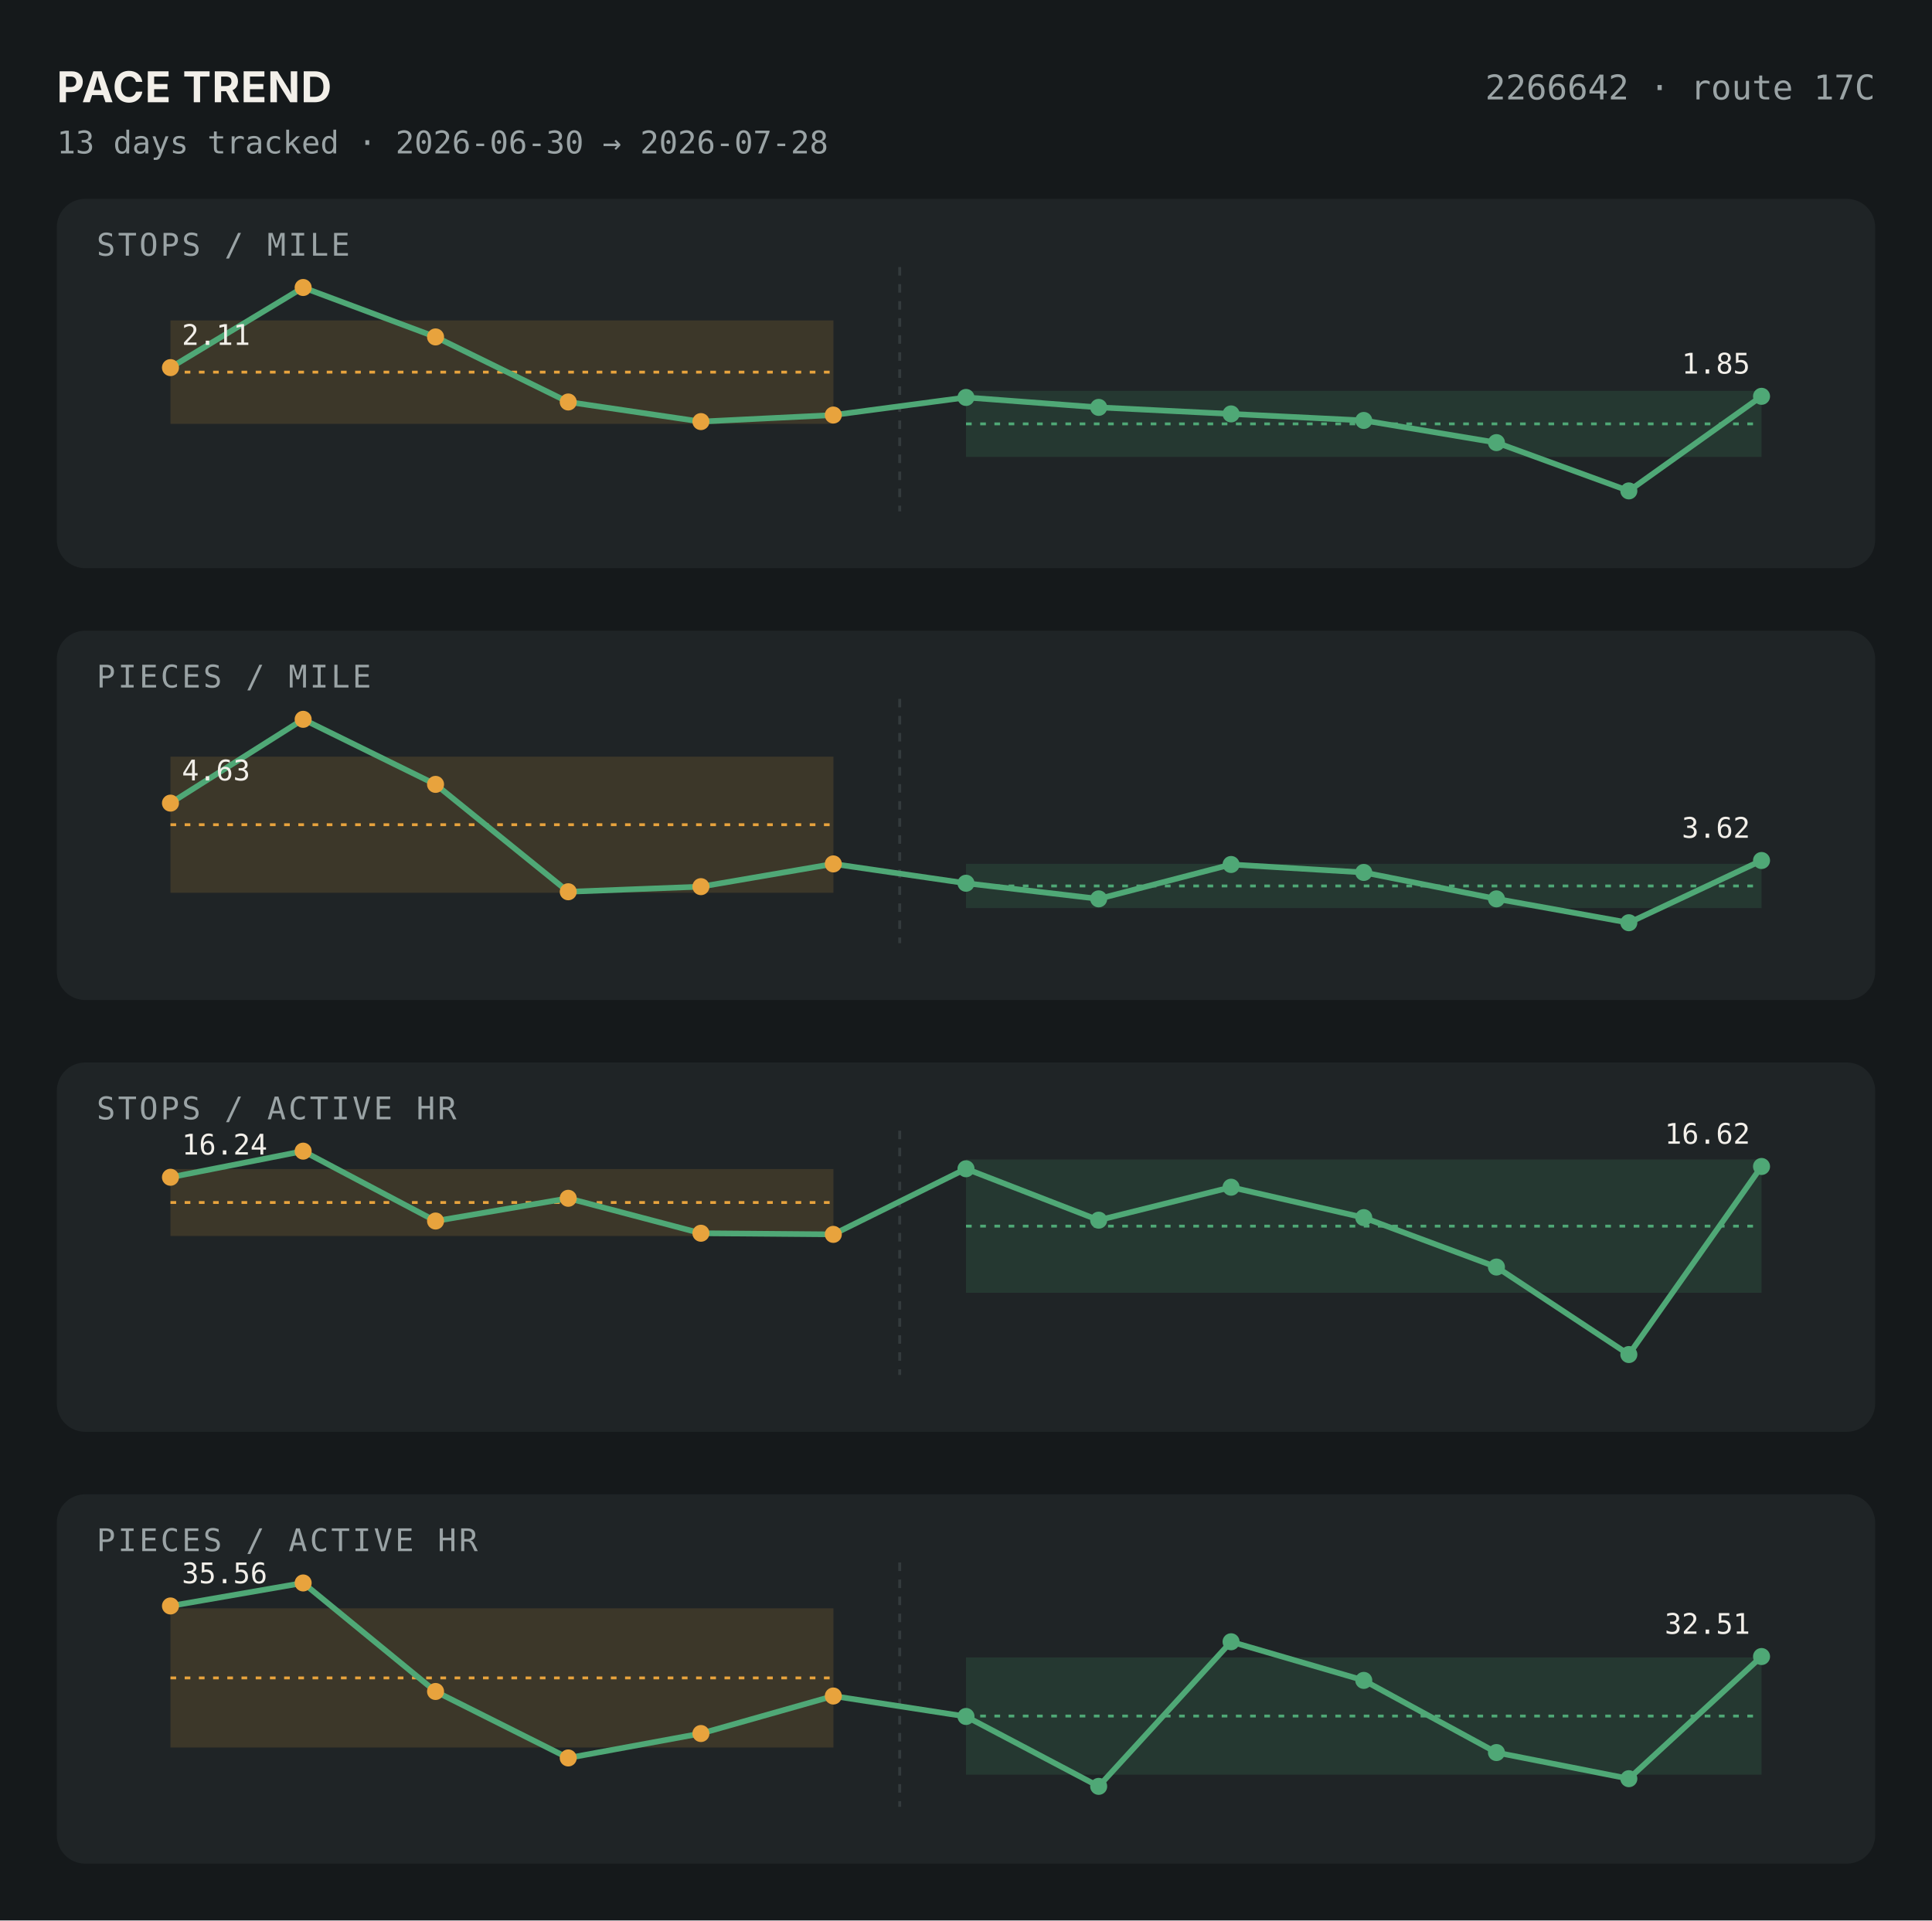
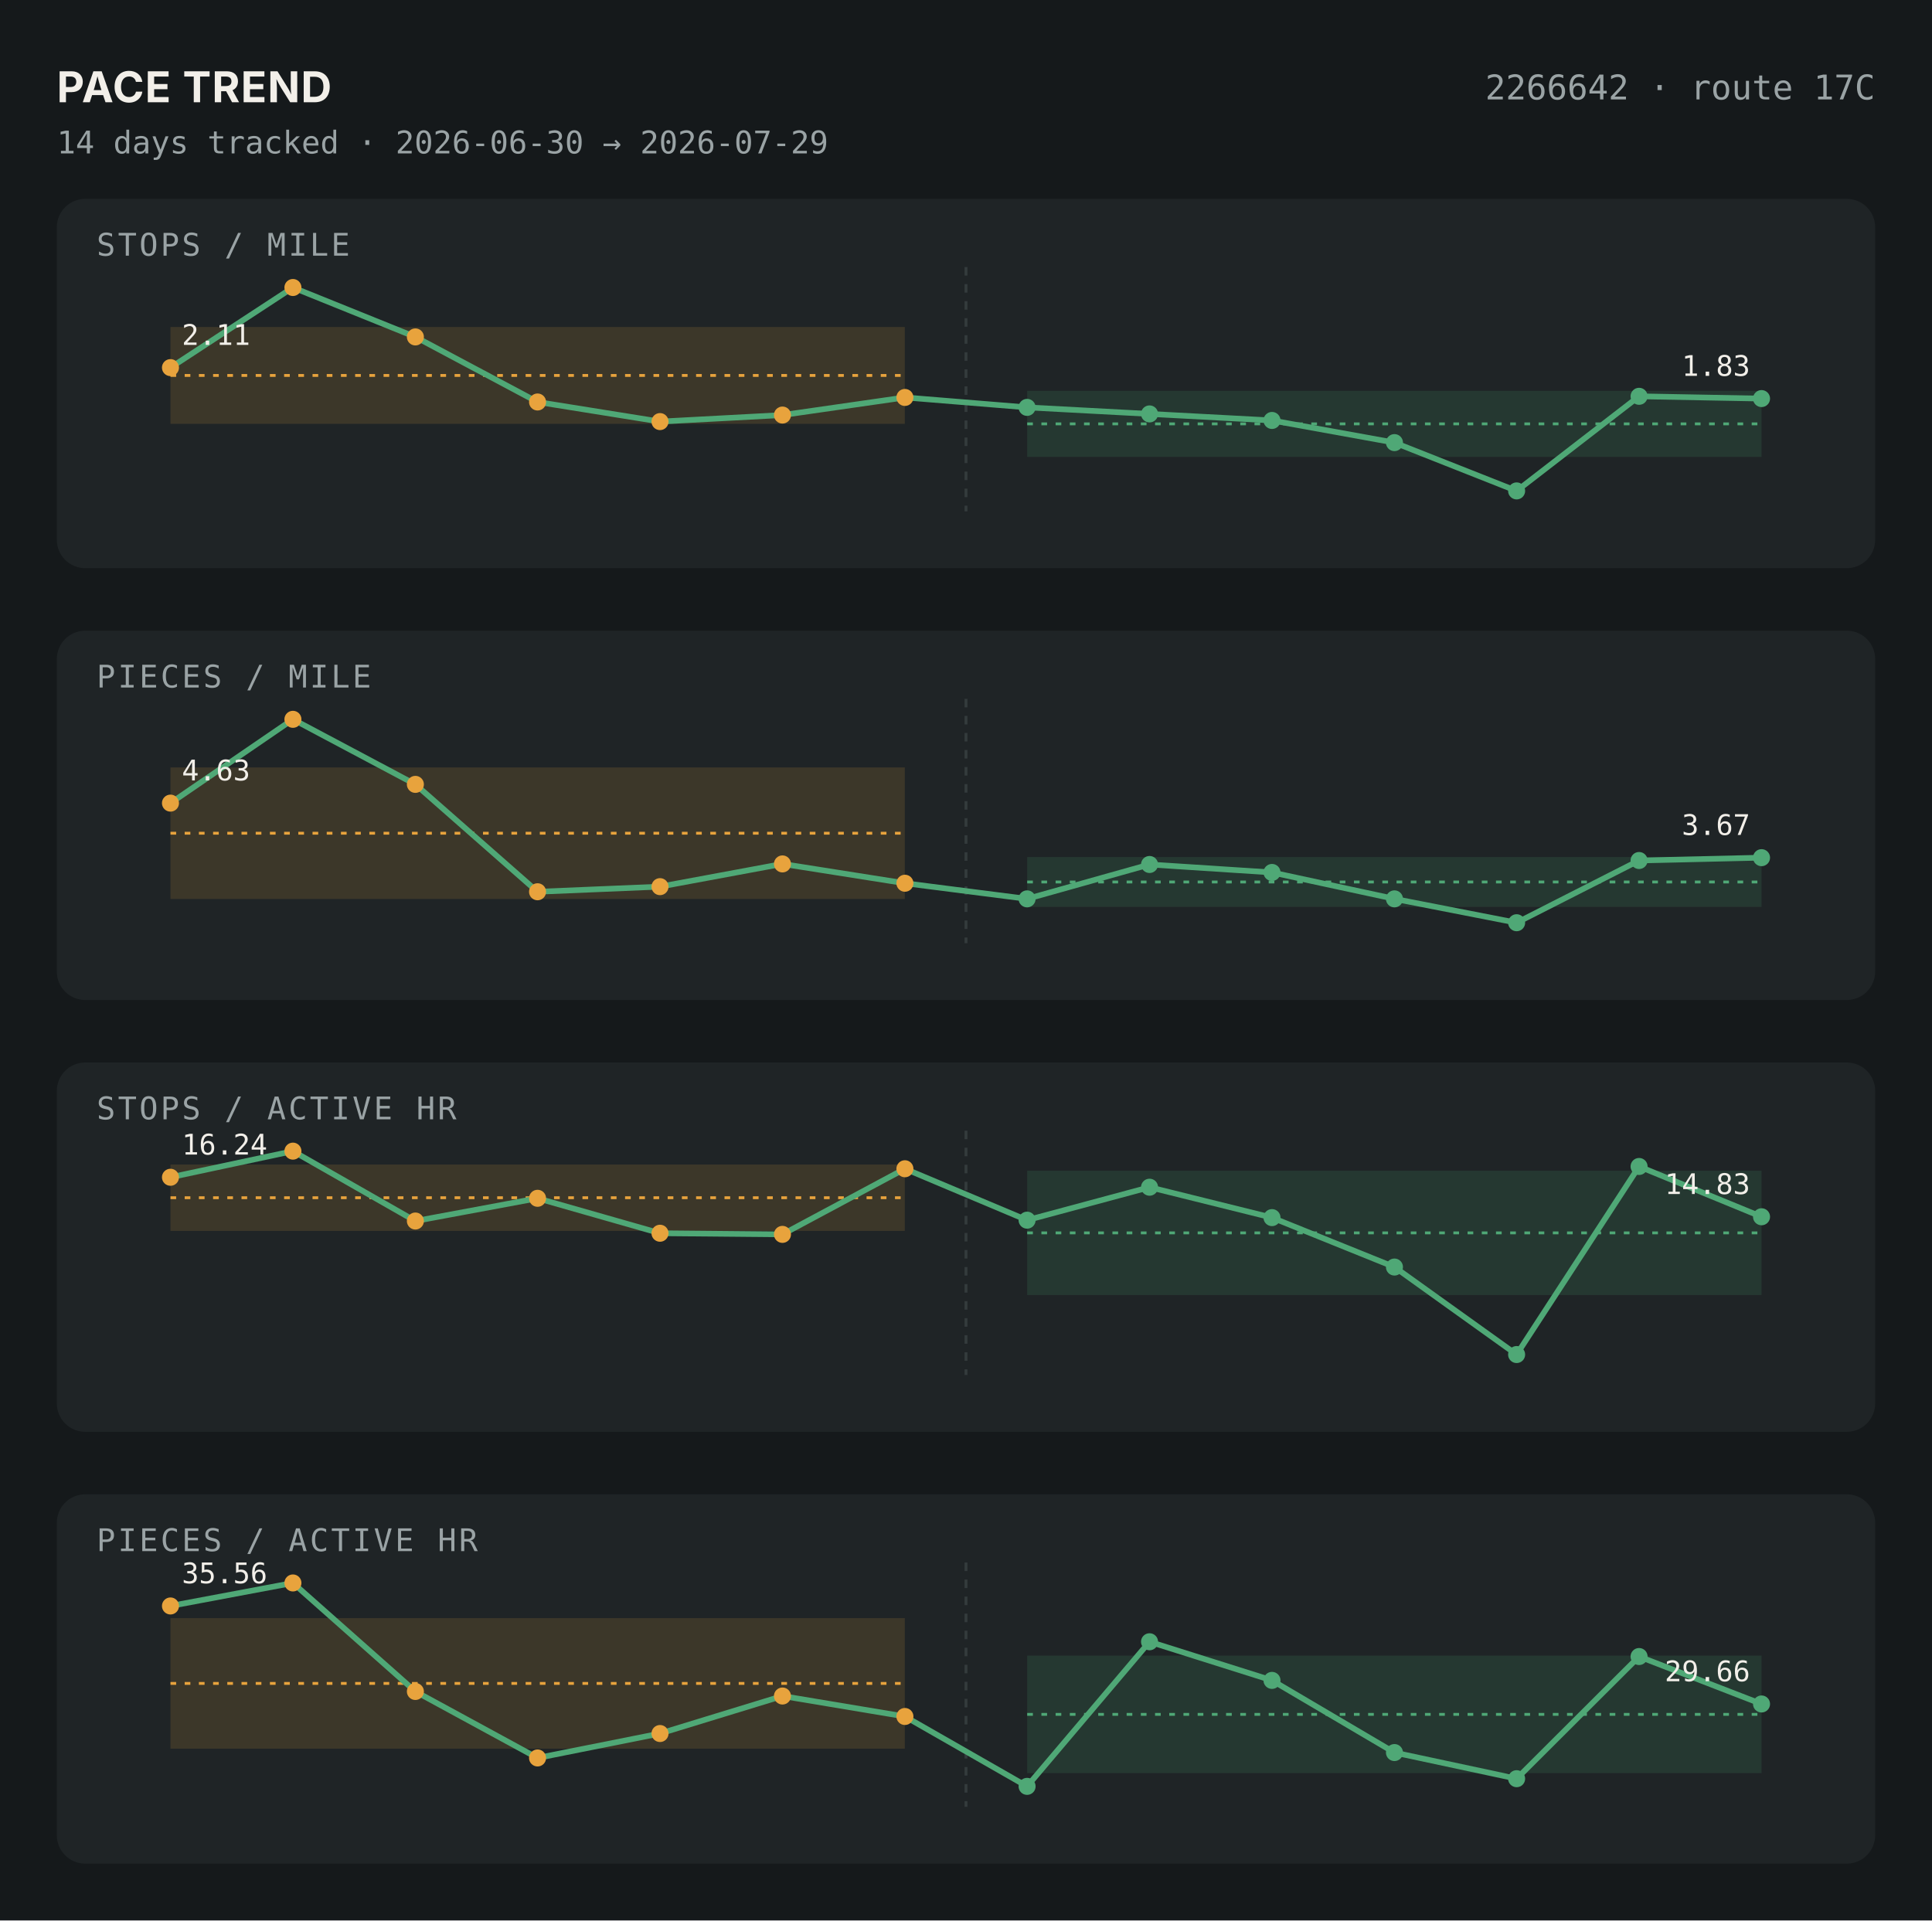
<svg xmlns="http://www.w3.org/2000/svg" viewBox="0 0 680 676" width="680" height="676">
  <rect width="680" height="676" fill="#15191B" />
  <text x="20" y="36" font-family="-apple-system,sans-serif" font-size="15" font-weight="700" letter-spacing="0.02em" fill="#F2EFE9">PACE TREND</text>
  <text x="660" y="35" font-family="'JetBrains Mono','SF Mono',Menlo,Consolas,monospace" font-size="12" fill="#9AA3A5" text-anchor="end">2266642 · route 17C</text>
-   <text x="20" y="54" font-family="'JetBrains Mono','SF Mono',Menlo,Consolas,monospace" font-size="11" fill="#9AA3A5">13 days tracked · 2026-06-30 → 2026-07-28</text>
+   <text x="20" y="54" font-family="'JetBrains Mono','SF Mono',Menlo,Consolas,monospace" font-size="11" fill="#9AA3A5">14 days tracked · 2026-06-30 → 2026-07-29</text>
  <rect x="20" y="70" width="640" height="130" rx="10" fill="#1F2426" />
  <text x="34" y="90" font-family="'JetBrains Mono','SF Mono',Menlo,Consolas,monospace" font-size="11" letter-spacing="0.08em" fill="#9AA3A5">STOPS / MILE</text>
-   <rect x="60" y="112.788" width="233.333" height="36.414" fill="#E8A33D" fill-opacity="0.15" />
-   <line x1="60" y1="130.995" x2="293.333" y2="130.995" stroke="#E8A33D" stroke-dasharray="2,3" />
-   <rect x="340.0" y="137.581" width="280.0" height="23.243" fill="#4FA876" fill-opacity="0.15" />
-   <line x1="340.0" y1="149.203" x2="620" y2="149.203" stroke="#4FA876" stroke-dasharray="2,3" />
-   <line x1="316.667" y1="94" x2="316.667" y2="180" stroke="#343B3D" stroke-dasharray="3,3" />
-   <polyline points="60.0,129.4 106.7,101.2 153.3,118.6 200.0,141.5 246.7,148.4 293.3,146.1 340.0,139.9 386.7,143.4 433.3,145.7 480.0,148.0 526.7,155.8 573.3,172.8 620.0,139.5" fill="none" stroke="#4FA876" stroke-width="2" />
+   <rect x="60" y="115.113" width="258.462" height="34.09" fill="#E8A33D" fill-opacity="0.15" />
+   <line x1="60" y1="132.158" x2="318.462" y2="132.158" stroke="#E8A33D" stroke-dasharray="2,3" />
+   <rect x="361.538" y="137.581" width="258.462" height="23.243" fill="#4FA876" fill-opacity="0.15" />
+   <line x1="361.538" y1="149.203" x2="620" y2="149.203" stroke="#4FA876" stroke-dasharray="2,3" />
+   <line x1="340.0" y1="94" x2="340.0" y2="180" stroke="#343B3D" stroke-dasharray="3,3" />
+   <polyline points="60.0,129.4 103.1,101.2 146.2,118.6 189.2,141.5 232.3,148.4 275.4,146.1 318.5,139.9 361.5,143.4 404.6,145.7 447.7,148.0 490.8,155.8 533.8,172.8 576.9,139.5 620.0,140.3" fill="none" stroke="#4FA876" stroke-width="2" />
  <circle cx="60.0" cy="129.4" r="3" fill="#E8A33D" />
-   <circle cx="106.7" cy="101.2" r="3" fill="#E8A33D" />
-   <circle cx="153.3" cy="118.6" r="3" fill="#E8A33D" />
-   <circle cx="200.0" cy="141.5" r="3" fill="#E8A33D" />
-   <circle cx="246.7" cy="148.4" r="3" fill="#E8A33D" />
-   <circle cx="293.3" cy="146.1" r="3" fill="#E8A33D" />
-   <circle cx="340.0" cy="139.9" r="3" fill="#4FA876" />
-   <circle cx="386.7" cy="143.4" r="3" fill="#4FA876" />
-   <circle cx="433.3" cy="145.7" r="3" fill="#4FA876" />
-   <circle cx="480.0" cy="148.0" r="3" fill="#4FA876" />
-   <circle cx="526.7" cy="155.8" r="3" fill="#4FA876" />
-   <circle cx="573.3" cy="172.8" r="3" fill="#4FA876" />
-   <circle cx="620.0" cy="139.5" r="3" fill="#4FA876" />
+   <circle cx="103.1" cy="101.2" r="3" fill="#E8A33D" />
+   <circle cx="146.2" cy="118.6" r="3" fill="#E8A33D" />
+   <circle cx="189.2" cy="141.5" r="3" fill="#E8A33D" />
+   <circle cx="232.3" cy="148.4" r="3" fill="#E8A33D" />
+   <circle cx="275.4" cy="146.1" r="3" fill="#E8A33D" />
+   <circle cx="318.5" cy="139.9" r="3" fill="#E8A33D" />
+   <circle cx="361.5" cy="143.4" r="3" fill="#4FA876" />
+   <circle cx="404.6" cy="145.7" r="3" fill="#4FA876" />
+   <circle cx="447.7" cy="148.0" r="3" fill="#4FA876" />
+   <circle cx="490.8" cy="155.8" r="3" fill="#4FA876" />
+   <circle cx="533.8" cy="172.8" r="3" fill="#4FA876" />
+   <circle cx="576.9" cy="139.5" r="3" fill="#4FA876" />
+   <circle cx="620.0" cy="140.3" r="3" fill="#4FA876" />
  <text x="64.0" y="121.4" font-family="'JetBrains Mono','SF Mono',Menlo,Consolas,monospace" font-size="10" fill="#F2EFE9" text-anchor="start">2.11</text>
-   <text x="616.0" y="131.5" font-family="'JetBrains Mono','SF Mono',Menlo,Consolas,monospace" font-size="10" fill="#F2EFE9" text-anchor="end">1.85</text>
+   <text x="616.0" y="132.3" font-family="'JetBrains Mono','SF Mono',Menlo,Consolas,monospace" font-size="10" fill="#F2EFE9" text-anchor="end">1.83</text>
  <rect x="20" y="222" width="640" height="130" rx="10" fill="#1F2426" />
  <text x="34" y="242" font-family="'JetBrains Mono','SF Mono',Menlo,Consolas,monospace" font-size="11" letter-spacing="0.08em" fill="#9AA3A5">PIECES / MILE</text>
-   <rect x="60" y="266.342" width="233.333" height="47.911" fill="#E8A33D" fill-opacity="0.15" />
-   <line x1="60" y1="290.298" x2="293.333" y2="290.298" stroke="#E8A33D" stroke-dasharray="2,3" />
-   <rect x="340.0" y="304.072" width="280.0" height="15.571" fill="#4FA876" fill-opacity="0.15" />
-   <line x1="340.0" y1="311.857" x2="620" y2="311.857" stroke="#4FA876" stroke-dasharray="2,3" />
-   <line x1="316.667" y1="246" x2="316.667" y2="332" stroke="#343B3D" stroke-dasharray="3,3" />
-   <polyline points="60.0,282.7 106.7,253.2 153.3,276.1 200.0,313.9 246.7,312.1 293.3,304.1 340.0,310.9 386.7,316.4 433.3,304.3 480.0,307.1 526.7,316.4 573.3,324.8 620.0,302.9" fill="none" stroke="#4FA876" stroke-width="2" />
+   <rect x="60" y="270.135" width="258.462" height="46.314" fill="#E8A33D" fill-opacity="0.15" />
+   <line x1="60" y1="293.292" x2="318.462" y2="293.292" stroke="#E8A33D" stroke-dasharray="2,3" />
+   <rect x="361.538" y="301.676" width="258.462" height="17.567" fill="#4FA876" fill-opacity="0.15" />
+   <line x1="361.538" y1="310.46" x2="620" y2="310.46" stroke="#4FA876" stroke-dasharray="2,3" />
+   <line x1="340.0" y1="246" x2="340.0" y2="332" stroke="#343B3D" stroke-dasharray="3,3" />
+   <polyline points="60.0,282.7 103.1,253.2 146.2,276.1 189.2,313.9 232.3,312.1 275.4,304.1 318.5,310.9 361.5,316.4 404.6,304.3 447.7,307.1 490.8,316.4 533.8,324.8 576.9,302.9 620.0,301.9" fill="none" stroke="#4FA876" stroke-width="2" />
  <circle cx="60.0" cy="282.7" r="3" fill="#E8A33D" />
-   <circle cx="106.7" cy="253.2" r="3" fill="#E8A33D" />
-   <circle cx="153.3" cy="276.1" r="3" fill="#E8A33D" />
-   <circle cx="200.0" cy="313.9" r="3" fill="#E8A33D" />
-   <circle cx="246.7" cy="312.1" r="3" fill="#E8A33D" />
-   <circle cx="293.3" cy="304.1" r="3" fill="#E8A33D" />
-   <circle cx="340.0" cy="310.9" r="3" fill="#4FA876" />
-   <circle cx="386.7" cy="316.4" r="3" fill="#4FA876" />
-   <circle cx="433.3" cy="304.3" r="3" fill="#4FA876" />
-   <circle cx="480.0" cy="307.1" r="3" fill="#4FA876" />
-   <circle cx="526.7" cy="316.4" r="3" fill="#4FA876" />
-   <circle cx="573.3" cy="324.8" r="3" fill="#4FA876" />
-   <circle cx="620.0" cy="302.9" r="3" fill="#4FA876" />
+   <circle cx="103.1" cy="253.2" r="3" fill="#E8A33D" />
+   <circle cx="146.2" cy="276.1" r="3" fill="#E8A33D" />
+   <circle cx="189.2" cy="313.9" r="3" fill="#E8A33D" />
+   <circle cx="232.3" cy="312.1" r="3" fill="#E8A33D" />
+   <circle cx="275.4" cy="304.1" r="3" fill="#E8A33D" />
+   <circle cx="318.5" cy="310.9" r="3" fill="#E8A33D" />
+   <circle cx="361.5" cy="316.4" r="3" fill="#4FA876" />
+   <circle cx="404.6" cy="304.3" r="3" fill="#4FA876" />
+   <circle cx="447.7" cy="307.1" r="3" fill="#4FA876" />
+   <circle cx="490.8" cy="316.4" r="3" fill="#4FA876" />
+   <circle cx="533.8" cy="324.8" r="3" fill="#4FA876" />
+   <circle cx="576.9" cy="302.9" r="3" fill="#4FA876" />
+   <circle cx="620.0" cy="301.9" r="3" fill="#4FA876" />
  <text x="64.0" y="274.7" font-family="'JetBrains Mono','SF Mono',Menlo,Consolas,monospace" font-size="10" fill="#F2EFE9" text-anchor="start">4.63</text>
-   <text x="616.0" y="294.9" font-family="'JetBrains Mono','SF Mono',Menlo,Consolas,monospace" font-size="10" fill="#F2EFE9" text-anchor="end">3.62</text>
+   <text x="616.0" y="293.9" font-family="'JetBrains Mono','SF Mono',Menlo,Consolas,monospace" font-size="10" fill="#F2EFE9" text-anchor="end">3.67</text>
  <rect x="20" y="374" width="640" height="130" rx="10" fill="#1F2426" />
  <text x="34" y="394" font-family="'JetBrains Mono','SF Mono',Menlo,Consolas,monospace" font-size="11" letter-spacing="0.08em" fill="#9AA3A5">STOPS / ACTIVE HR</text>
-   <rect x="60" y="411.502" width="233.333" height="23.559" fill="#E8A33D" fill-opacity="0.15" />
-   <line x1="60" y1="423.281" x2="293.333" y2="423.281" stroke="#E8A33D" stroke-dasharray="2,3" />
-   <rect x="340.0" y="408.136" width="280.0" height="46.92" fill="#4FA876" fill-opacity="0.15" />
-   <line x1="340.0" y1="431.596" x2="620" y2="431.596" stroke="#4FA876" stroke-dasharray="2,3" />
-   <line x1="316.667" y1="398" x2="316.667" y2="484" stroke="#343B3D" stroke-dasharray="3,3" />
-   <polyline points="60.0,414.4 106.7,405.2 153.3,429.8 200.0,421.8 246.7,434.1 293.3,434.5 340.0,411.4 386.7,429.5 433.3,417.9 480.0,428.6 526.7,446.0 573.3,476.8 620.0,410.6" fill="none" stroke="#4FA876" stroke-width="2" />
+   <rect x="60" y="409.918" width="258.462" height="23.361" fill="#E8A33D" fill-opacity="0.15" />
+   <line x1="60" y1="421.599" x2="318.462" y2="421.599" stroke="#E8A33D" stroke-dasharray="2,3" />
+   <rect x="361.538" y="412.096" width="258.462" height="43.752" fill="#4FA876" fill-opacity="0.15" />
+   <line x1="361.538" y1="433.972" x2="620" y2="433.972" stroke="#4FA876" stroke-dasharray="2,3" />
+   <line x1="340.0" y1="398" x2="340.0" y2="484" stroke="#343B3D" stroke-dasharray="3,3" />
+   <polyline points="60.0,414.4 103.1,405.2 146.2,429.8 189.2,421.8 232.3,434.1 275.4,434.5 318.5,411.4 361.5,429.5 404.6,417.9 447.7,428.6 490.8,446.0 533.8,476.8 576.9,410.6 620.0,428.3" fill="none" stroke="#4FA876" stroke-width="2" />
  <circle cx="60.0" cy="414.4" r="3" fill="#E8A33D" />
-   <circle cx="106.7" cy="405.2" r="3" fill="#E8A33D" />
-   <circle cx="153.3" cy="429.8" r="3" fill="#E8A33D" />
-   <circle cx="200.0" cy="421.8" r="3" fill="#E8A33D" />
-   <circle cx="246.7" cy="434.1" r="3" fill="#E8A33D" />
-   <circle cx="293.3" cy="434.5" r="3" fill="#E8A33D" />
-   <circle cx="340.0" cy="411.4" r="3" fill="#4FA876" />
-   <circle cx="386.7" cy="429.5" r="3" fill="#4FA876" />
-   <circle cx="433.3" cy="417.9" r="3" fill="#4FA876" />
-   <circle cx="480.0" cy="428.6" r="3" fill="#4FA876" />
-   <circle cx="526.7" cy="446.0" r="3" fill="#4FA876" />
-   <circle cx="573.3" cy="476.8" r="3" fill="#4FA876" />
-   <circle cx="620.0" cy="410.6" r="3" fill="#4FA876" />
+   <circle cx="103.1" cy="405.2" r="3" fill="#E8A33D" />
+   <circle cx="146.2" cy="429.8" r="3" fill="#E8A33D" />
+   <circle cx="189.2" cy="421.8" r="3" fill="#E8A33D" />
+   <circle cx="232.3" cy="434.1" r="3" fill="#E8A33D" />
+   <circle cx="275.4" cy="434.5" r="3" fill="#E8A33D" />
+   <circle cx="318.5" cy="411.4" r="3" fill="#E8A33D" />
+   <circle cx="361.5" cy="429.5" r="3" fill="#4FA876" />
+   <circle cx="404.6" cy="417.9" r="3" fill="#4FA876" />
+   <circle cx="447.7" cy="428.6" r="3" fill="#4FA876" />
+   <circle cx="490.8" cy="446.0" r="3" fill="#4FA876" />
+   <circle cx="533.8" cy="476.8" r="3" fill="#4FA876" />
+   <circle cx="576.9" cy="410.6" r="3" fill="#4FA876" />
+   <circle cx="620.0" cy="428.3" r="3" fill="#4FA876" />
  <text x="64.0" y="406.4" font-family="'JetBrains Mono','SF Mono',Menlo,Consolas,monospace" font-size="10" fill="#F2EFE9" text-anchor="start">16.24</text>
-   <text x="616.0" y="402.6" font-family="'JetBrains Mono','SF Mono',Menlo,Consolas,monospace" font-size="10" fill="#F2EFE9" text-anchor="end">16.62</text>
+   <text x="616.0" y="420.3" font-family="'JetBrains Mono','SF Mono',Menlo,Consolas,monospace" font-size="10" fill="#F2EFE9" text-anchor="end">14.83</text>
  <rect x="20" y="526" width="640" height="130" rx="10" fill="#1F2426" />
  <text x="34" y="546" font-family="'JetBrains Mono','SF Mono',Menlo,Consolas,monospace" font-size="11" letter-spacing="0.08em" fill="#9AA3A5">PIECES / ACTIVE HR</text>
-   <rect x="60" y="566.132" width="233.333" height="48.989" fill="#E8A33D" fill-opacity="0.15" />
-   <line x1="60" y1="590.627" x2="293.333" y2="590.627" stroke="#E8A33D" stroke-dasharray="2,3" />
-   <rect x="340.0" y="583.419" width="280.0" height="41.254" fill="#4FA876" fill-opacity="0.15" />
-   <line x1="340.0" y1="604.046" x2="620" y2="604.046" stroke="#4FA876" stroke-dasharray="2,3" />
-   <line x1="316.667" y1="550" x2="316.667" y2="636" stroke="#343B3D" stroke-dasharray="3,3" />
-   <polyline points="60.0,565.3 106.7,557.2 153.3,595.4 200.0,618.8 246.7,610.2 293.3,597.0 340.0,604.2 386.7,628.8 433.3,577.9 480.0,591.5 526.7,616.9 573.3,626.1 620.0,583.1" fill="none" stroke="#4FA876" stroke-width="2" />
+   <rect x="60" y="569.59" width="258.462" height="45.942" fill="#E8A33D" fill-opacity="0.15" />
+   <line x1="60" y1="592.561" x2="318.462" y2="592.561" stroke="#E8A33D" stroke-dasharray="2,3" />
+   <rect x="361.538" y="582.774" width="258.462" height="41.371" fill="#4FA876" fill-opacity="0.15" />
+   <line x1="361.538" y1="603.46" x2="620" y2="603.46" stroke="#4FA876" stroke-dasharray="2,3" />
+   <line x1="340.0" y1="550" x2="340.0" y2="636" stroke="#343B3D" stroke-dasharray="3,3" />
+   <polyline points="60.0,565.3 103.1,557.2 146.2,595.4 189.2,618.8 232.3,610.2 275.4,597.0 318.5,604.2 361.5,628.8 404.6,577.9 447.7,591.5 490.8,616.9 533.8,626.1 576.9,583.1 620.0,599.8" fill="none" stroke="#4FA876" stroke-width="2" />
  <circle cx="60.0" cy="565.3" r="3" fill="#E8A33D" />
-   <circle cx="106.7" cy="557.2" r="3" fill="#E8A33D" />
-   <circle cx="153.3" cy="595.4" r="3" fill="#E8A33D" />
-   <circle cx="200.0" cy="618.8" r="3" fill="#E8A33D" />
-   <circle cx="246.7" cy="610.2" r="3" fill="#E8A33D" />
-   <circle cx="293.3" cy="597.0" r="3" fill="#E8A33D" />
-   <circle cx="340.0" cy="604.2" r="3" fill="#4FA876" />
-   <circle cx="386.7" cy="628.8" r="3" fill="#4FA876" />
-   <circle cx="433.3" cy="577.9" r="3" fill="#4FA876" />
-   <circle cx="480.0" cy="591.5" r="3" fill="#4FA876" />
-   <circle cx="526.7" cy="616.9" r="3" fill="#4FA876" />
-   <circle cx="573.3" cy="626.1" r="3" fill="#4FA876" />
-   <circle cx="620.0" cy="583.1" r="3" fill="#4FA876" />
+   <circle cx="103.1" cy="557.2" r="3" fill="#E8A33D" />
+   <circle cx="146.2" cy="595.4" r="3" fill="#E8A33D" />
+   <circle cx="189.2" cy="618.8" r="3" fill="#E8A33D" />
+   <circle cx="232.3" cy="610.2" r="3" fill="#E8A33D" />
+   <circle cx="275.4" cy="597.0" r="3" fill="#E8A33D" />
+   <circle cx="318.5" cy="604.2" r="3" fill="#E8A33D" />
+   <circle cx="361.5" cy="628.8" r="3" fill="#4FA876" />
+   <circle cx="404.6" cy="577.9" r="3" fill="#4FA876" />
+   <circle cx="447.7" cy="591.5" r="3" fill="#4FA876" />
+   <circle cx="490.8" cy="616.9" r="3" fill="#4FA876" />
+   <circle cx="533.8" cy="626.1" r="3" fill="#4FA876" />
+   <circle cx="576.9" cy="583.1" r="3" fill="#4FA876" />
+   <circle cx="620.0" cy="599.8" r="3" fill="#4FA876" />
  <text x="64.0" y="557.3" font-family="'JetBrains Mono','SF Mono',Menlo,Consolas,monospace" font-size="10" fill="#F2EFE9" text-anchor="start">35.56</text>
-   <text x="616.0" y="575.1" font-family="'JetBrains Mono','SF Mono',Menlo,Consolas,monospace" font-size="10" fill="#F2EFE9" text-anchor="end">32.51</text>
+   <text x="616.0" y="591.8" font-family="'JetBrains Mono','SF Mono',Menlo,Consolas,monospace" font-size="10" fill="#F2EFE9" text-anchor="end">29.66</text>
</svg>
